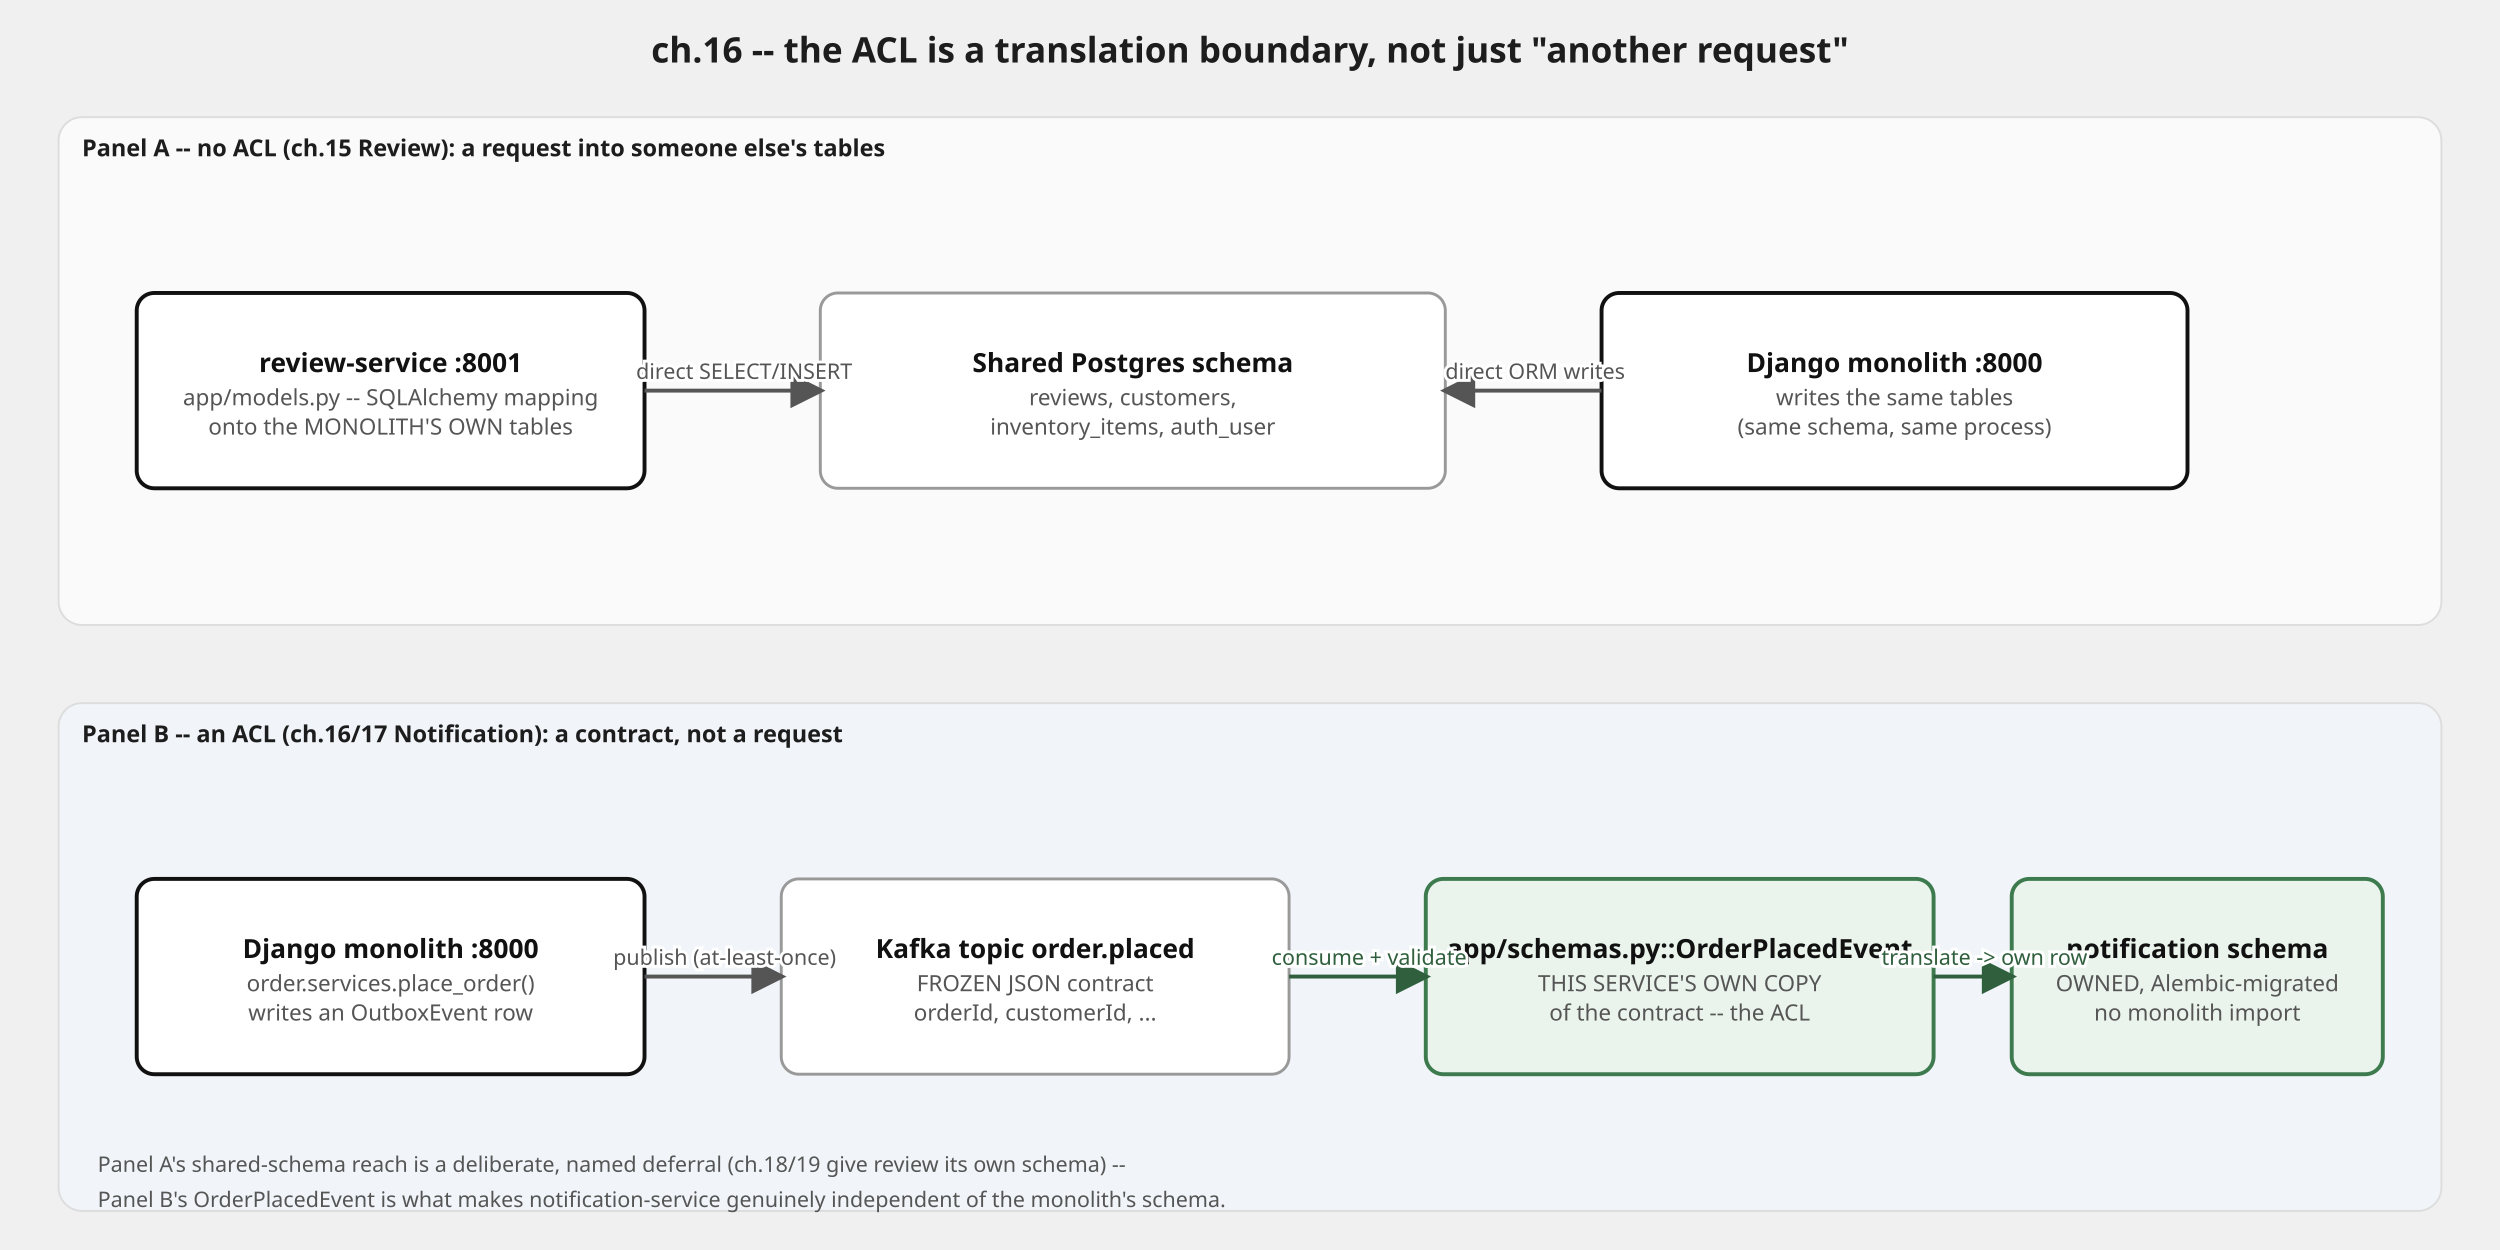
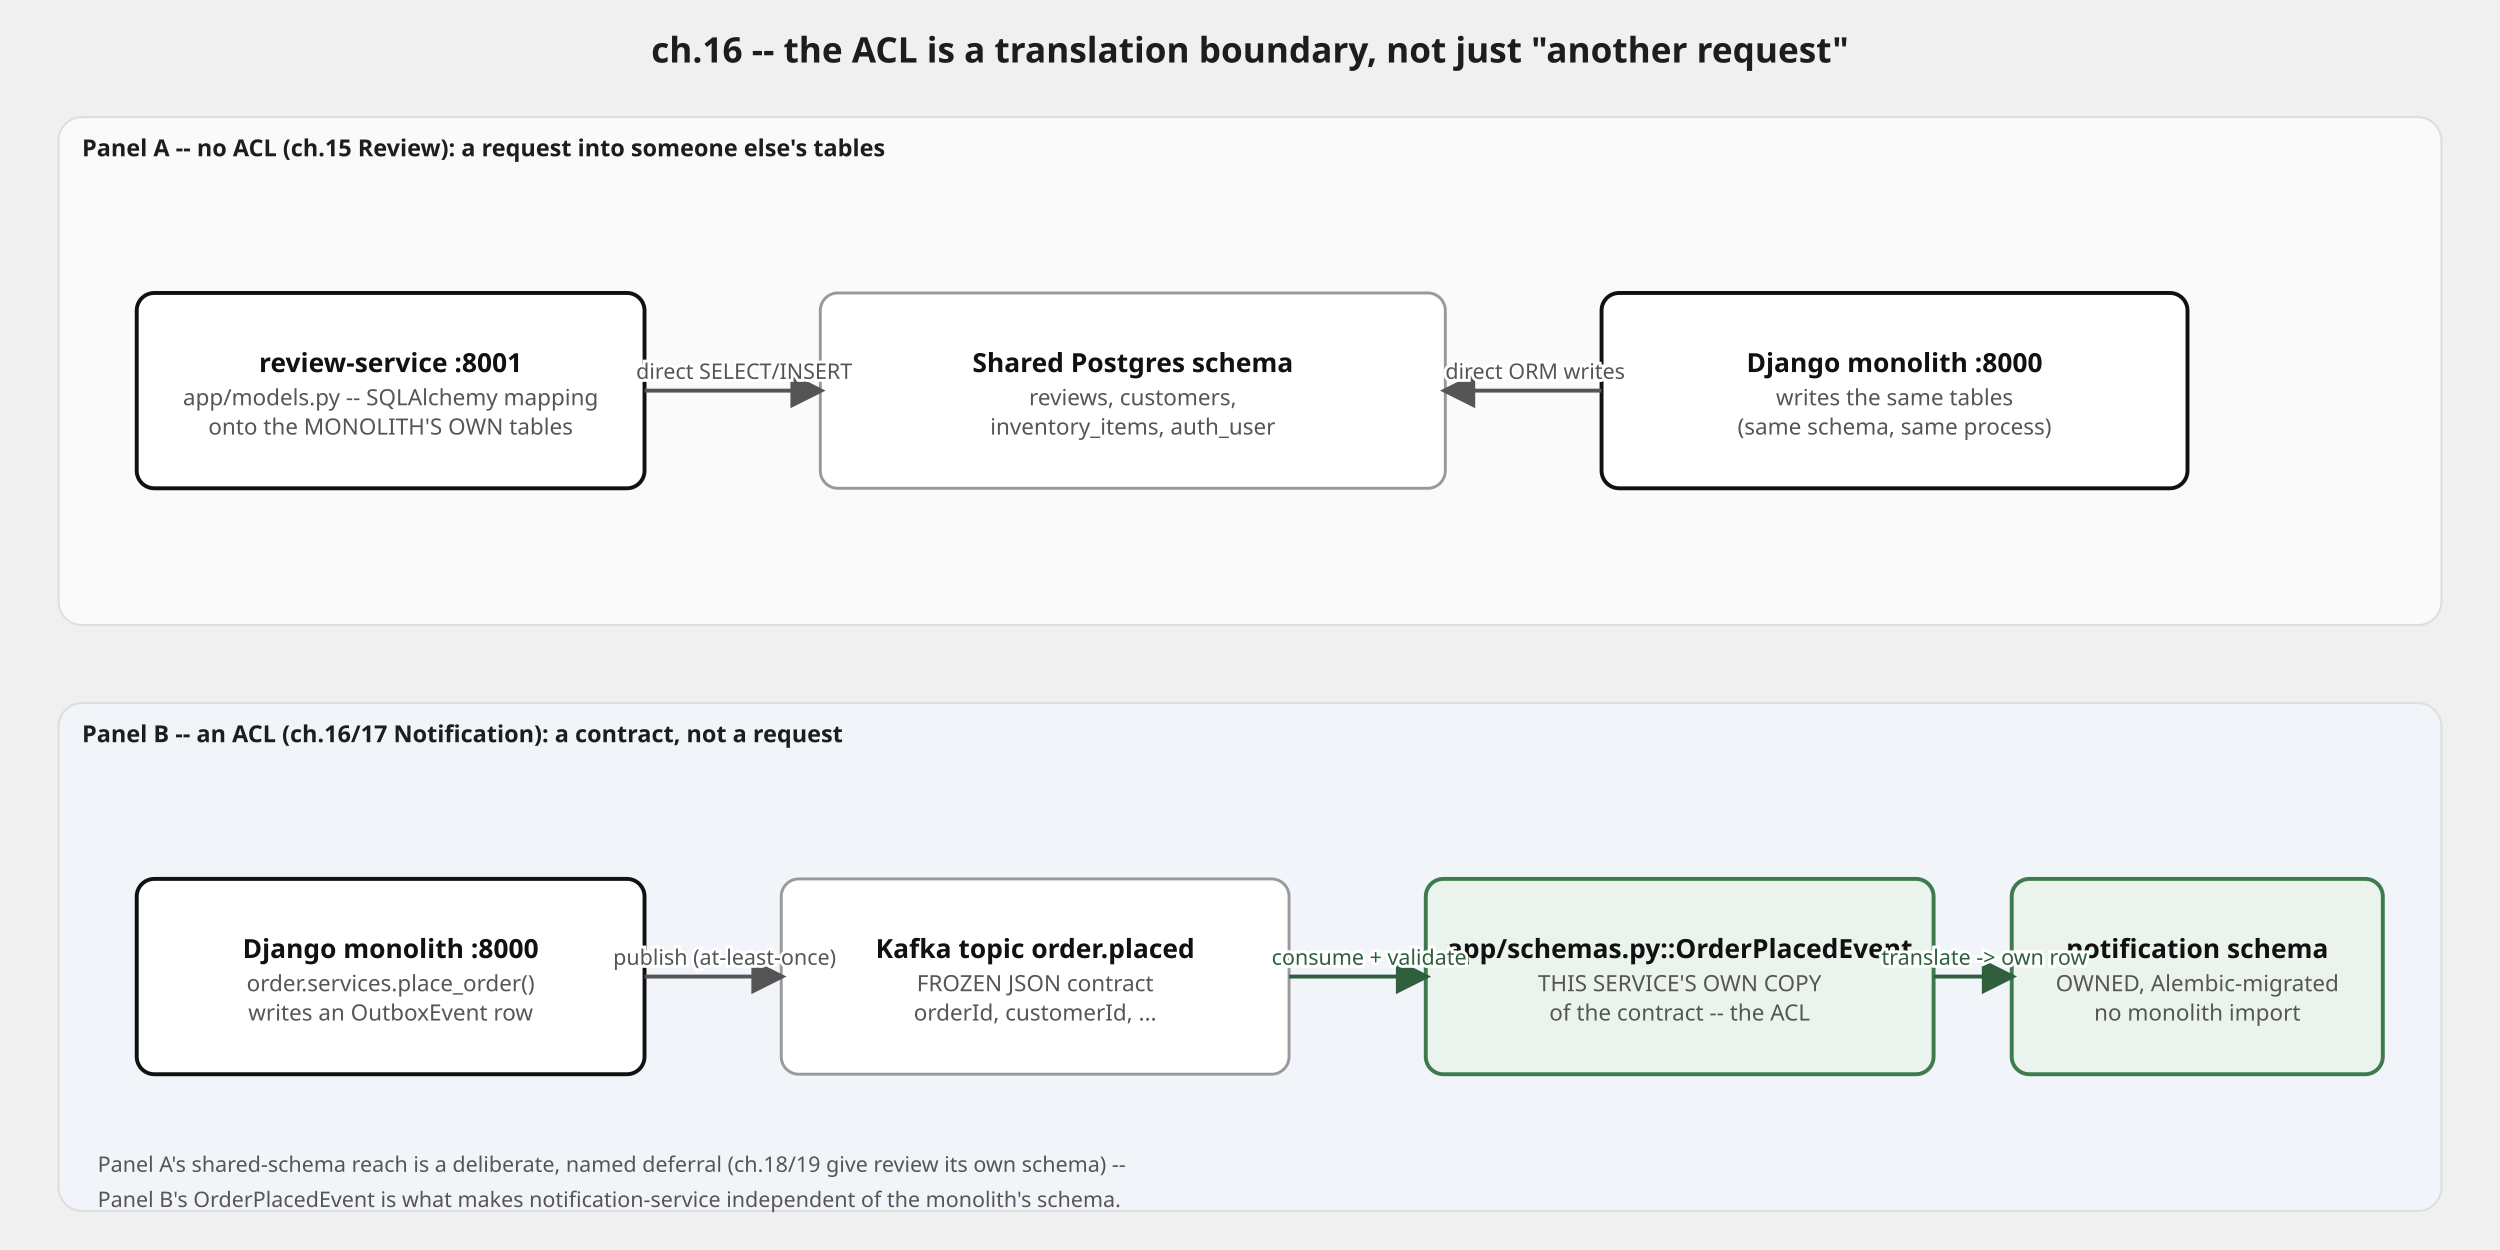
<svg xmlns="http://www.w3.org/2000/svg" viewBox="0 0 1280 640" font-family="'Red Hat Text', system-ui, sans-serif" role="img">
  <defs>
    <marker id="a" viewBox="0 0 10 10" refX="8.5" refY="5" markerWidth="9" markerHeight="9" orient="auto-start-reverse">
      <path d="M0,0 L10,5 L0,10 z" fill="#555" />
    </marker>
    <marker id="am" viewBox="0 0 10 10" refX="8.5" refY="5" markerWidth="9" markerHeight="9" orient="auto-start-reverse">
      <path d="M0,0 L10,5 L0,10 z" fill="#2f5f3d" />
    </marker>
  </defs>
  <rect x="30" y="60" width="1220" height="260" rx="12" fill="#fafafa" stroke="#ddd" />
  <text x="42" y="80" font-size="12" font-weight="700" fill="#1d1d1d">Panel A -- no ACL (ch.15 Review): a request into someone else's tables</text>
  <rect x="30" y="360" width="1220" height="260" rx="12" fill="#f1f5f9" stroke="#ddd" />
  <text x="42" y="380" font-size="12" font-weight="700" fill="#1d1d1d">Panel B -- an ACL (ch.16/17 Notification): a contract, not a request</text>
  <rect x="70" y="150" width="260" height="100" rx="9" fill="#ffffff" stroke="#111111" stroke-width="2" />
  <text x="200.0" y="190.5" font-size="13.5" font-weight="700" fill="#111111" text-anchor="middle">review-service :8001</text>
  <text x="200.0" y="207.5" font-size="11.5" fill="#555555" text-anchor="middle">app/models.py -- SQLAlchemy mapping</text>
  <text x="200.0" y="222.5" font-size="11.5" fill="#555555" text-anchor="middle">onto the MONOLITH'S OWN tables</text>
  <rect x="420" y="150" width="320" height="100" rx="9" fill="#ffffff" stroke="#999999" stroke-width="1.5" />
  <text x="580.0" y="190.5" font-size="13.5" font-weight="700" fill="#111111" text-anchor="middle">Shared Postgres schema</text>
  <text x="580.0" y="207.5" font-size="11.5" fill="#555555" text-anchor="middle">reviews, customers,</text>
  <text x="580.0" y="222.5" font-size="11.5" fill="#555555" text-anchor="middle">inventory_items, auth_user</text>
  <rect x="820" y="150" width="300" height="100" rx="9" fill="#ffffff" stroke="#111111" stroke-width="2" />
  <text x="970.0" y="190.5" font-size="13.5" font-weight="700" fill="#111111" text-anchor="middle">Django monolith :8000</text>
  <text x="970.0" y="207.5" font-size="11.5" fill="#555555" text-anchor="middle">writes the same tables</text>
  <text x="970.0" y="222.5" font-size="11.5" fill="#555555" text-anchor="middle">(same schema, same process)</text>
  <rect x="70" y="450" width="260" height="100" rx="9" fill="#ffffff" stroke="#111111" stroke-width="2" />
  <text x="200.0" y="490.5" font-size="13.5" font-weight="700" fill="#111111" text-anchor="middle">Django monolith :8000</text>
  <text x="200.0" y="507.5" font-size="11.5" fill="#555555" text-anchor="middle">order.services.place_order()</text>
  <text x="200.0" y="522.5" font-size="11.5" fill="#555555" text-anchor="middle">writes an OutboxEvent row</text>
  <rect x="400" y="450" width="260" height="100" rx="9" fill="#ffffff" stroke="#999999" stroke-width="1.5" />
  <text x="530.0" y="490.5" font-size="13.5" font-weight="700" fill="#111111" text-anchor="middle">Kafka topic order.placed</text>
  <text x="530.0" y="507.5" font-size="11.5" fill="#555555" text-anchor="middle">FROZEN JSON contract</text>
  <text x="530.0" y="522.5" font-size="11.5" fill="#555555" text-anchor="middle">orderId, customerId, ...</text>
  <rect x="730" y="450" width="260" height="100" rx="9" fill="#eaf4ec" stroke="#3d7a4e" stroke-width="2" />
  <text x="860.0" y="490.5" font-size="13.5" font-weight="700" fill="#111111" text-anchor="middle">app/schemas.py::OrderPlacedEvent</text>
  <text x="860.0" y="507.5" font-size="11.5" fill="#555555" text-anchor="middle">THIS SERVICE'S OWN COPY</text>
  <text x="860.0" y="522.5" font-size="11.5" fill="#555555" text-anchor="middle">of the contract -- the ACL</text>
  <rect x="1030" y="450" width="190" height="100" rx="9" fill="#eaf4ec" stroke="#3d7a4e" stroke-width="2" />
  <text x="1125.0" y="490.5" font-size="13.5" font-weight="700" fill="#111111" text-anchor="middle">notification schema</text>
  <text x="1125.0" y="507.5" font-size="11.5" fill="#555555" text-anchor="middle">OWNED, Alembic-migrated</text>
  <text x="1125.0" y="522.5" font-size="11.5" fill="#555555" text-anchor="middle">no monolith import</text>
  <path d="M330.0,200.0 L420.0,200.0" fill="none" stroke="#555" stroke-width="2" marker-end="url(#a)" />
  <text x="381.0" y="194.0" font-size="11" fill="#ffffff" stroke="#ffffff" stroke-width="3" paint-order="stroke" text-anchor="middle">direct SELECT/INSERT</text>
  <text x="381.0" y="194.0" font-size="11" fill="#555" text-anchor="middle">direct SELECT/INSERT</text>
  <path d="M820.0,200.0 L740.0,200.0" fill="none" stroke="#555" stroke-width="2" marker-end="url(#a)" />
  <text x="786.0" y="194.0" font-size="11" fill="#ffffff" stroke="#ffffff" stroke-width="3" paint-order="stroke" text-anchor="middle">direct ORM writes</text>
  <text x="786.0" y="194.0" font-size="11" fill="#555" text-anchor="middle">direct ORM writes</text>
  <path d="M330.0,500.0 L400.0,500.0" fill="none" stroke="#555" stroke-width="2" marker-end="url(#a)" />
  <text x="371.0" y="494.0" font-size="11" fill="#ffffff" stroke="#ffffff" stroke-width="3" paint-order="stroke" text-anchor="middle">publish (at-least-once)</text>
  <text x="371.0" y="494.0" font-size="11" fill="#555" text-anchor="middle">publish (at-least-once)</text>
  <path d="M660.0,500.0 L730.0,500.0" fill="none" stroke="#2f5f3d" stroke-width="2" marker-end="url(#am)" />
  <text x="701.0" y="494.0" font-size="11" fill="#ffffff" stroke="#ffffff" stroke-width="3" paint-order="stroke" text-anchor="middle">consume + validate</text>
  <text x="701.0" y="494.0" font-size="11" fill="#2f5f3d" text-anchor="middle">consume + validate</text>
  <path d="M990.0,500.0 L1030.0,500.0" fill="none" stroke="#2f5f3d" stroke-width="2" marker-end="url(#am)" />
  <text x="1016.0" y="494.0" font-size="11" fill="#ffffff" stroke="#ffffff" stroke-width="3" paint-order="stroke" text-anchor="middle">translate -&gt; own row</text>
  <text x="1016.0" y="494.0" font-size="11" fill="#2f5f3d" text-anchor="middle">translate -&gt; own row</text>
  <text x="640.0" y="32" font-size="18" fill="#1d1d1d" text-anchor="middle" font-weight="700">ch.16 -- the ACL is a translation boundary, not just "another request"</text>
  <text x="50" y="600" font-size="11" fill="#555555" text-anchor="start">Panel A's shared-schema reach is a deliberate, named deferral (ch.18/19 give review its own schema) --</text>
-   <text x="50" y="618" font-size="11" fill="#555555" text-anchor="start">Panel B's OrderPlacedEvent is what makes notification-service genuinely independent of the monolith's schema.</text>
+   <text x="50" y="618" font-size="11" fill="#555555" text-anchor="start">Panel B's OrderPlacedEvent is what makes notification-service independent of the monolith's schema.</text>
</svg>
